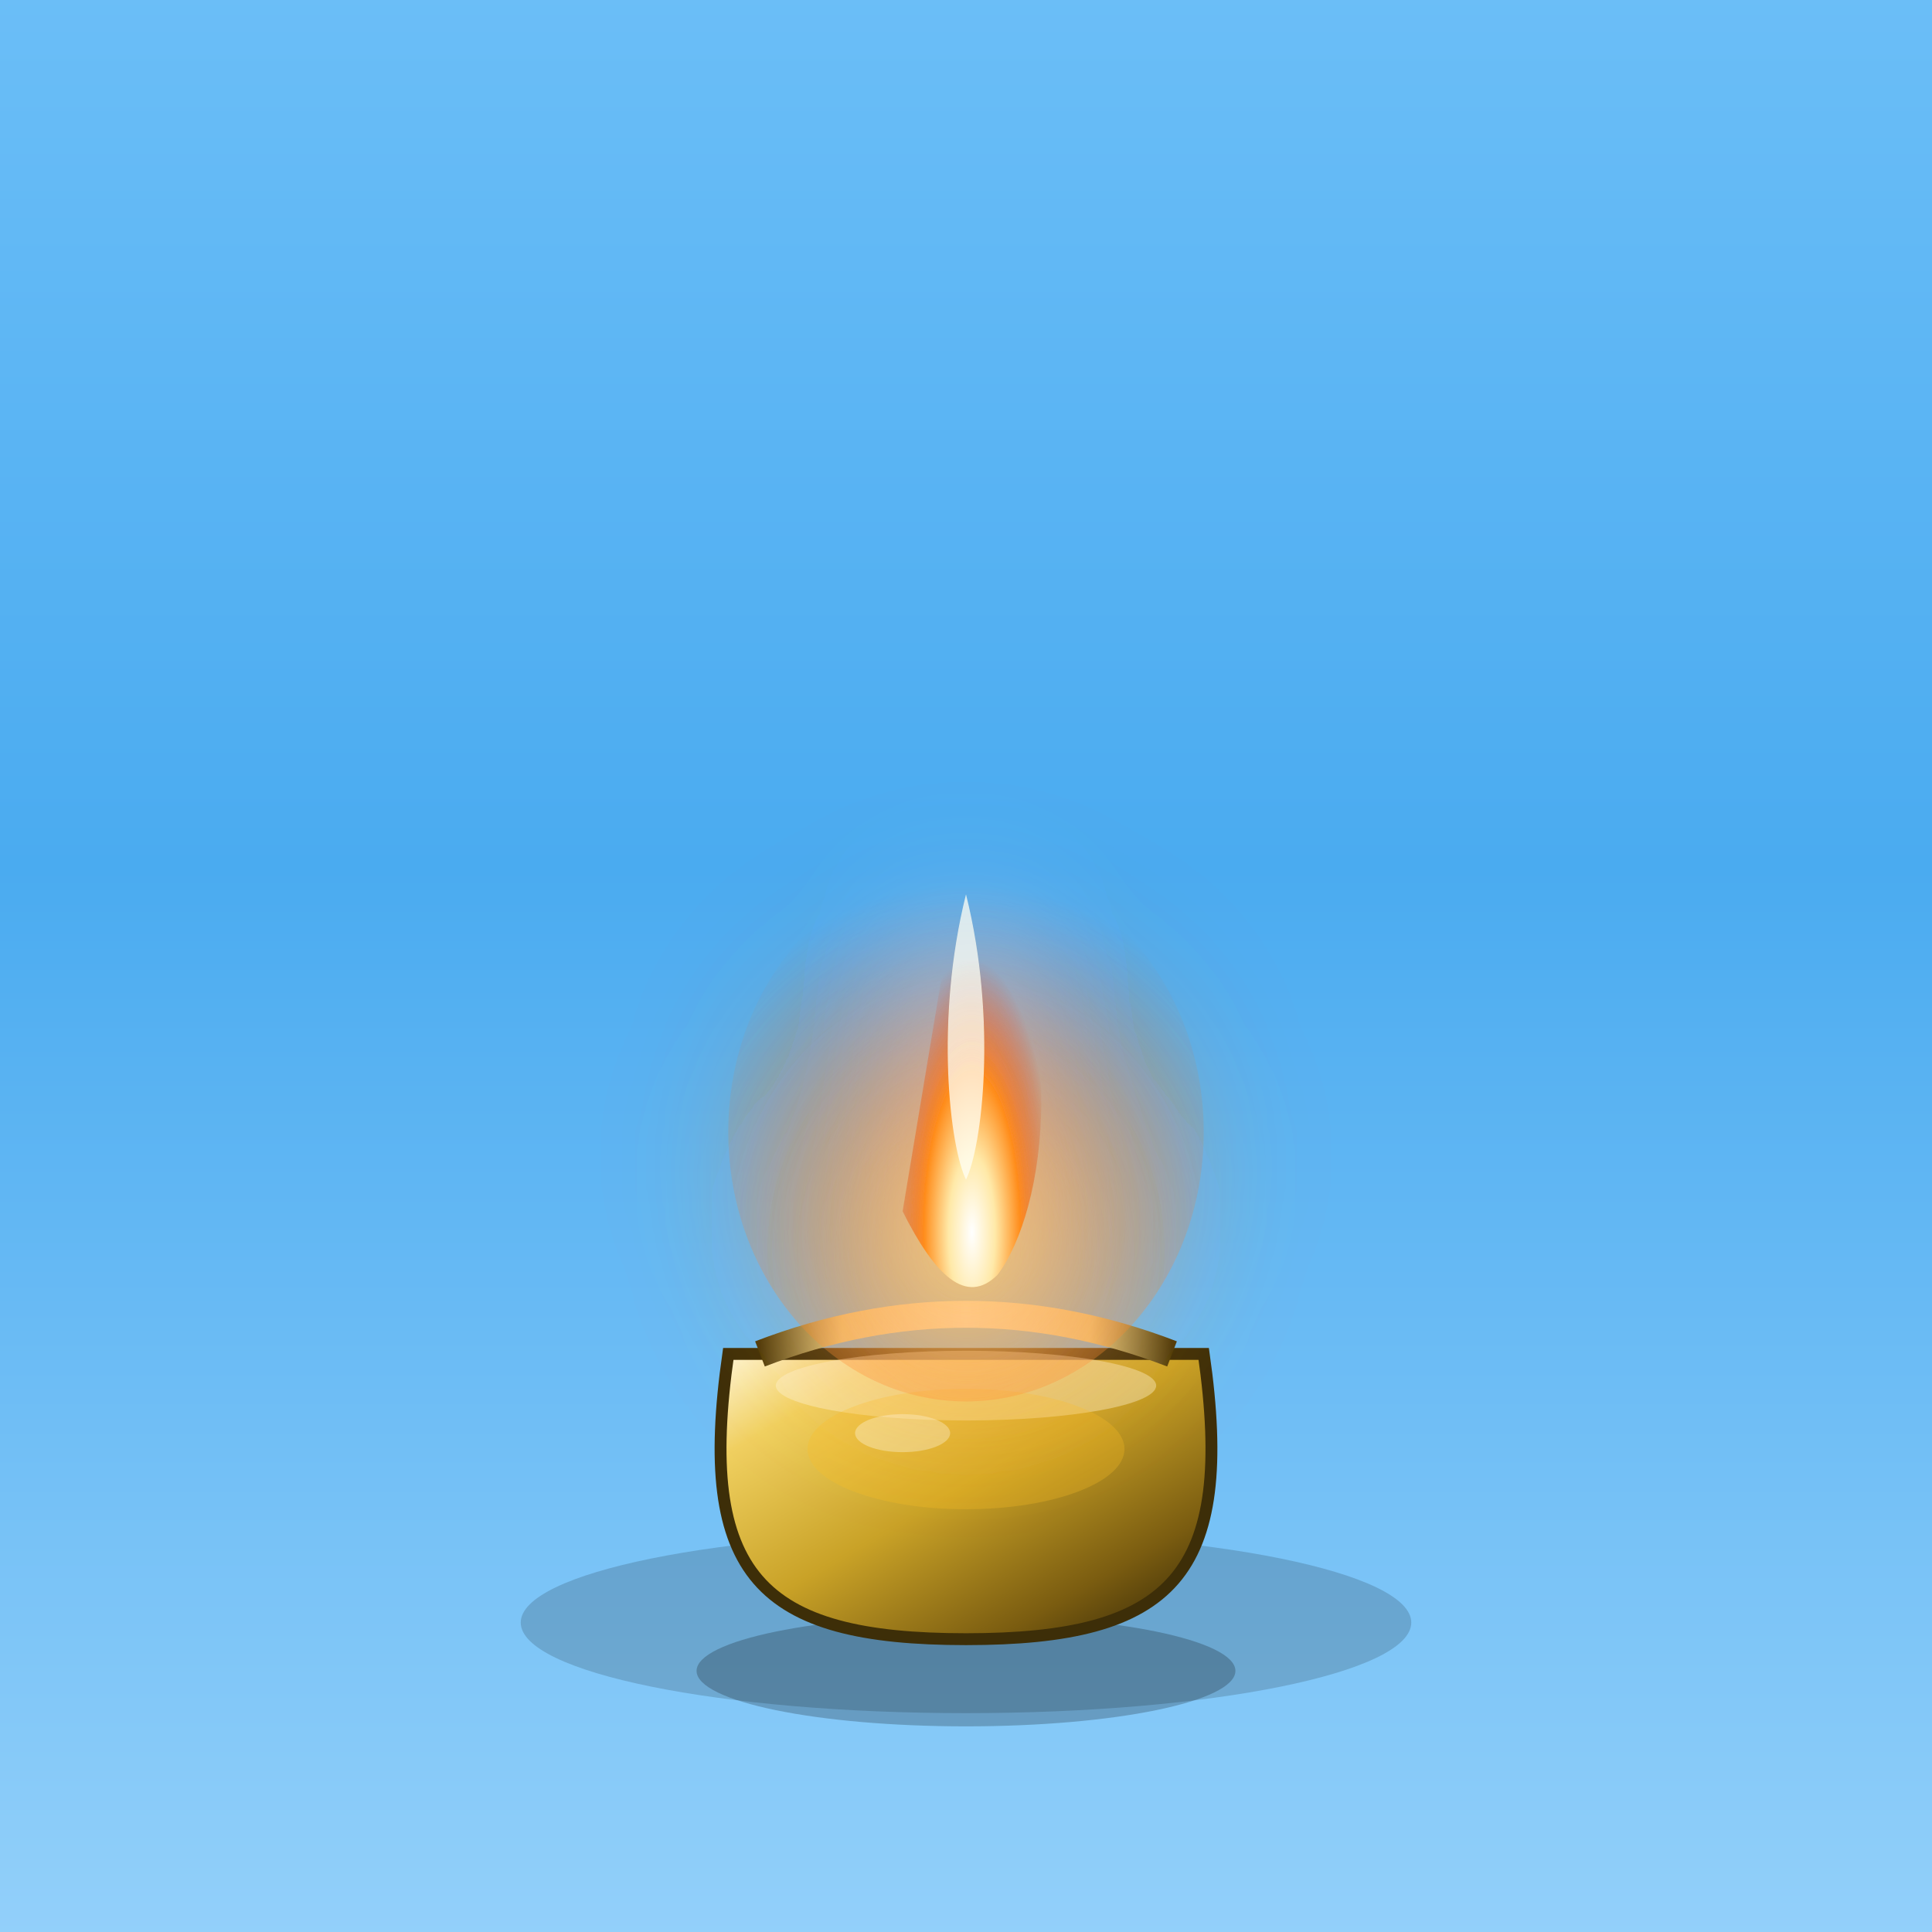
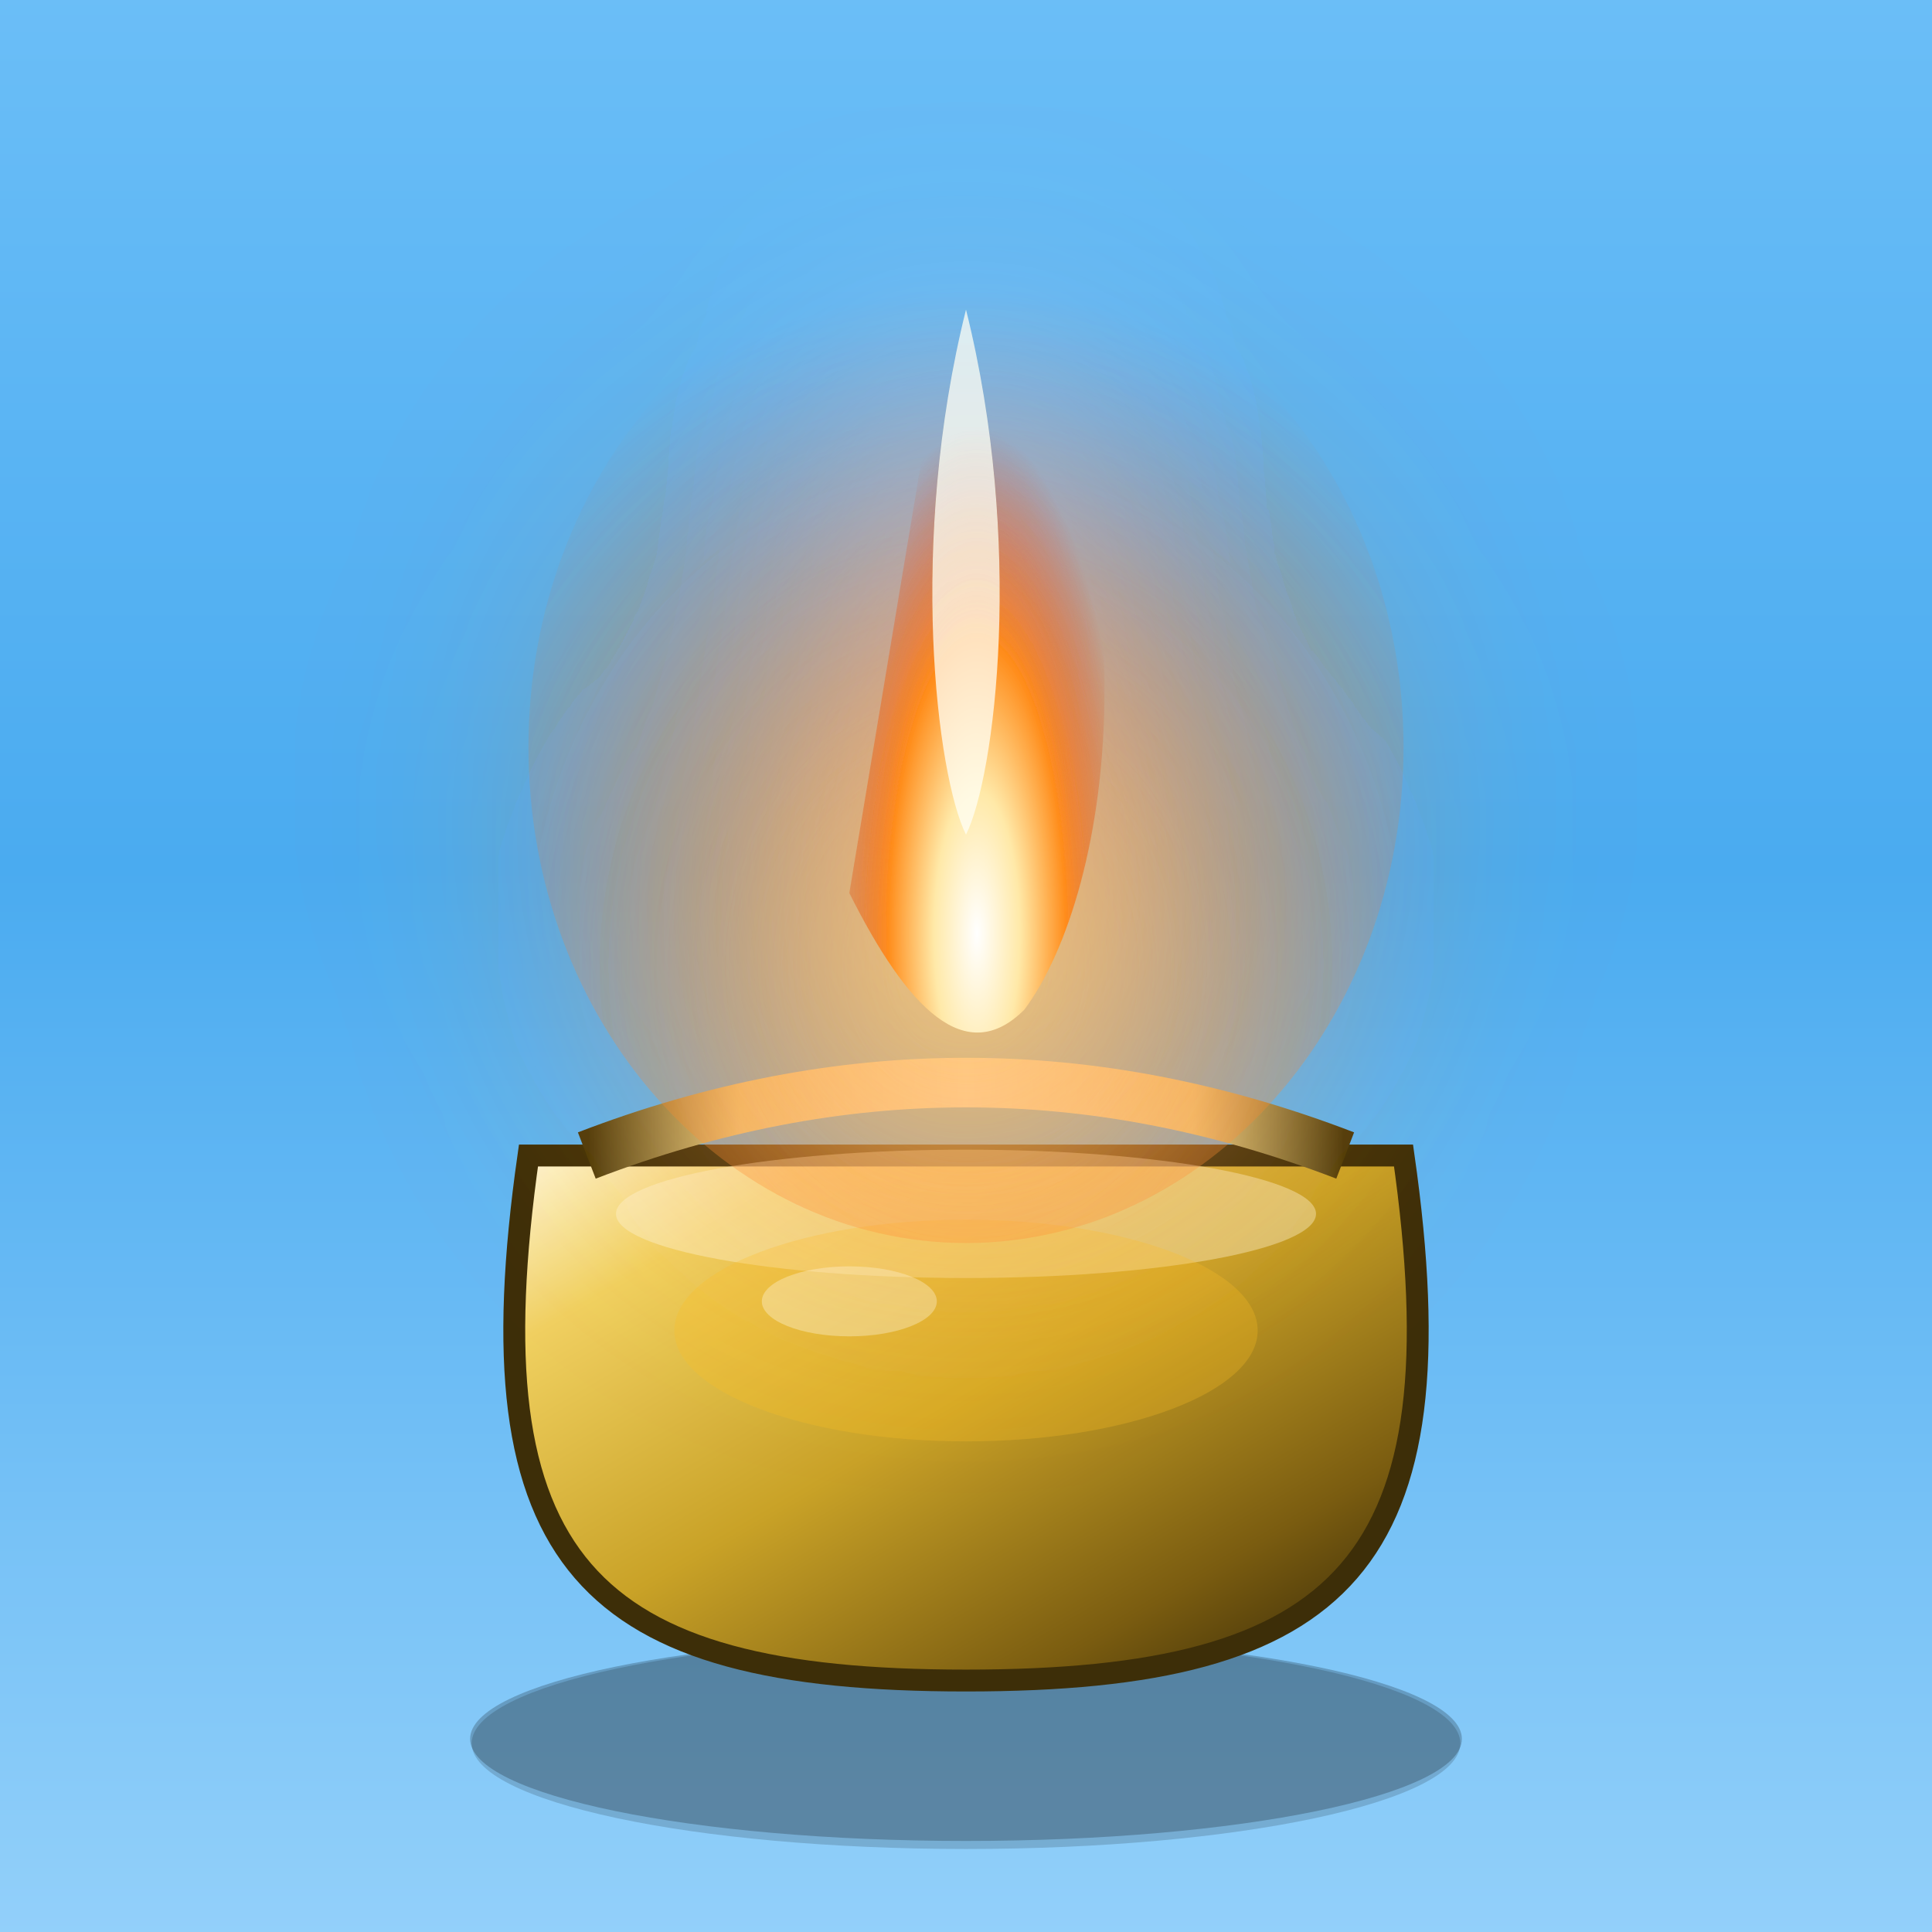
<svg xmlns="http://www.w3.org/2000/svg" viewBox="0 0 512 512" role="img" aria-label="Lit butter lamp on a light blue sky">
  <defs>
    <linearGradient id="sky" x1="0%" y1="0%" x2="0%" y2="100%">
      <stop offset="0%" stop-color="#6bbef7" />
      <stop offset="45%" stop-color="#4aabf0" />
      <stop offset="100%" stop-color="#93d0fa" />
    </linearGradient>
    <linearGradient id="bronze" x1="0%" y1="0%" x2="100%" y2="100%">
      <stop offset="0%" stop-color="#fff8dc" />
      <stop offset="18%" stop-color="#f0d060" />
      <stop offset="48%" stop-color="#c9a227" />
      <stop offset="78%" stop-color="#7a5c10" />
      <stop offset="100%" stop-color="#2a2006" />
    </linearGradient>
    <linearGradient id="rim" x1="0%" y1="0%" x2="100%" y2="0%">
      <stop offset="0%" stop-color="#4a3808" />
      <stop offset="20%" stop-color="#e8d48a" />
      <stop offset="50%" stop-color="#fffef5" />
      <stop offset="80%" stop-color="#e8d48a" />
      <stop offset="100%" stop-color="#4a3808" />
    </linearGradient>
    <radialGradient id="flame" cx="50%" cy="88%" r="60%">
      <stop offset="0%" stop-color="#ffffff" />
      <stop offset="28%" stop-color="#ffe9a8" />
      <stop offset="58%" stop-color="#ff8c1a" />
      <stop offset="100%" stop-color="#cc3300" stop-opacity="0" />
    </radialGradient>
    <radialGradient id="aura" cx="50%" cy="72%" r="68%">
      <stop offset="0%" stop-color="#ffc866" stop-opacity="0.65" />
      <stop offset="100%" stop-color="#ff5500" stop-opacity="0" />
    </radialGradient>
    <filter id="glow" x="-50%" y="-50%" width="200%" height="200%">
      <feGaussianBlur stdDeviation="4" result="blur" />
      <feMerge>
        <feMergeNode in="blur" />
        <feMergeNode in="SourceGraphic" />
      </feMerge>
    </filter>
  </defs>
  <rect width="512" height="512" fill="url(#sky)" />
-   <ellipse cx="256" cy="430" rx="118" ry="24" fill="#000" opacity="0.16" />
-   <g transform="translate(256 300) scale(4.2)">
+   <ellipse cx="256" cy="462" rx="131" ry="28" fill="#000" opacity="0.16" />
+   <g transform="translate(256 198) scale(7.73)">
    <ellipse cx="0" cy="34" rx="17" ry="3.5" fill="#000" opacity="0.22" />
    <path d="M-15 14 C-17 28 -13 32 0 32 C13 32 17 28 15 14 Z" fill="url(#bronze)" stroke="#3d2e08" stroke-width="0.75" />
    <path d="M-13 14 Q0 9 13 14" fill="none" stroke="url(#rim)" stroke-width="1.7" />
    <ellipse cx="0" cy="16" rx="12" ry="2.2" fill="#fff8dc" opacity="0.4" />
    <ellipse cx="0" cy="20" rx="10" ry="3.8" fill="#fbbf24" opacity="0.28" />
    <ellipse cx="-4" cy="19" rx="3" ry="1.2" fill="#fffef0" opacity="0.35" />
    <g filter="url(#glow)">
      <ellipse cx="0" cy="0" rx="15" ry="17" fill="url(#aura)" />
      <path d="M0 -19 C7 -7 5 5 2 9 C0 11 -2 9 -4 5 C-5 -7 0 -19 Z" fill="url(#flame)" />
      <path d="M0 -15 C2 -7 1 1 0 3 C-1 1 -2 -7 0 -15 Z" fill="#fffff5" opacity="0.75" />
    </g>
  </g>
</svg>
